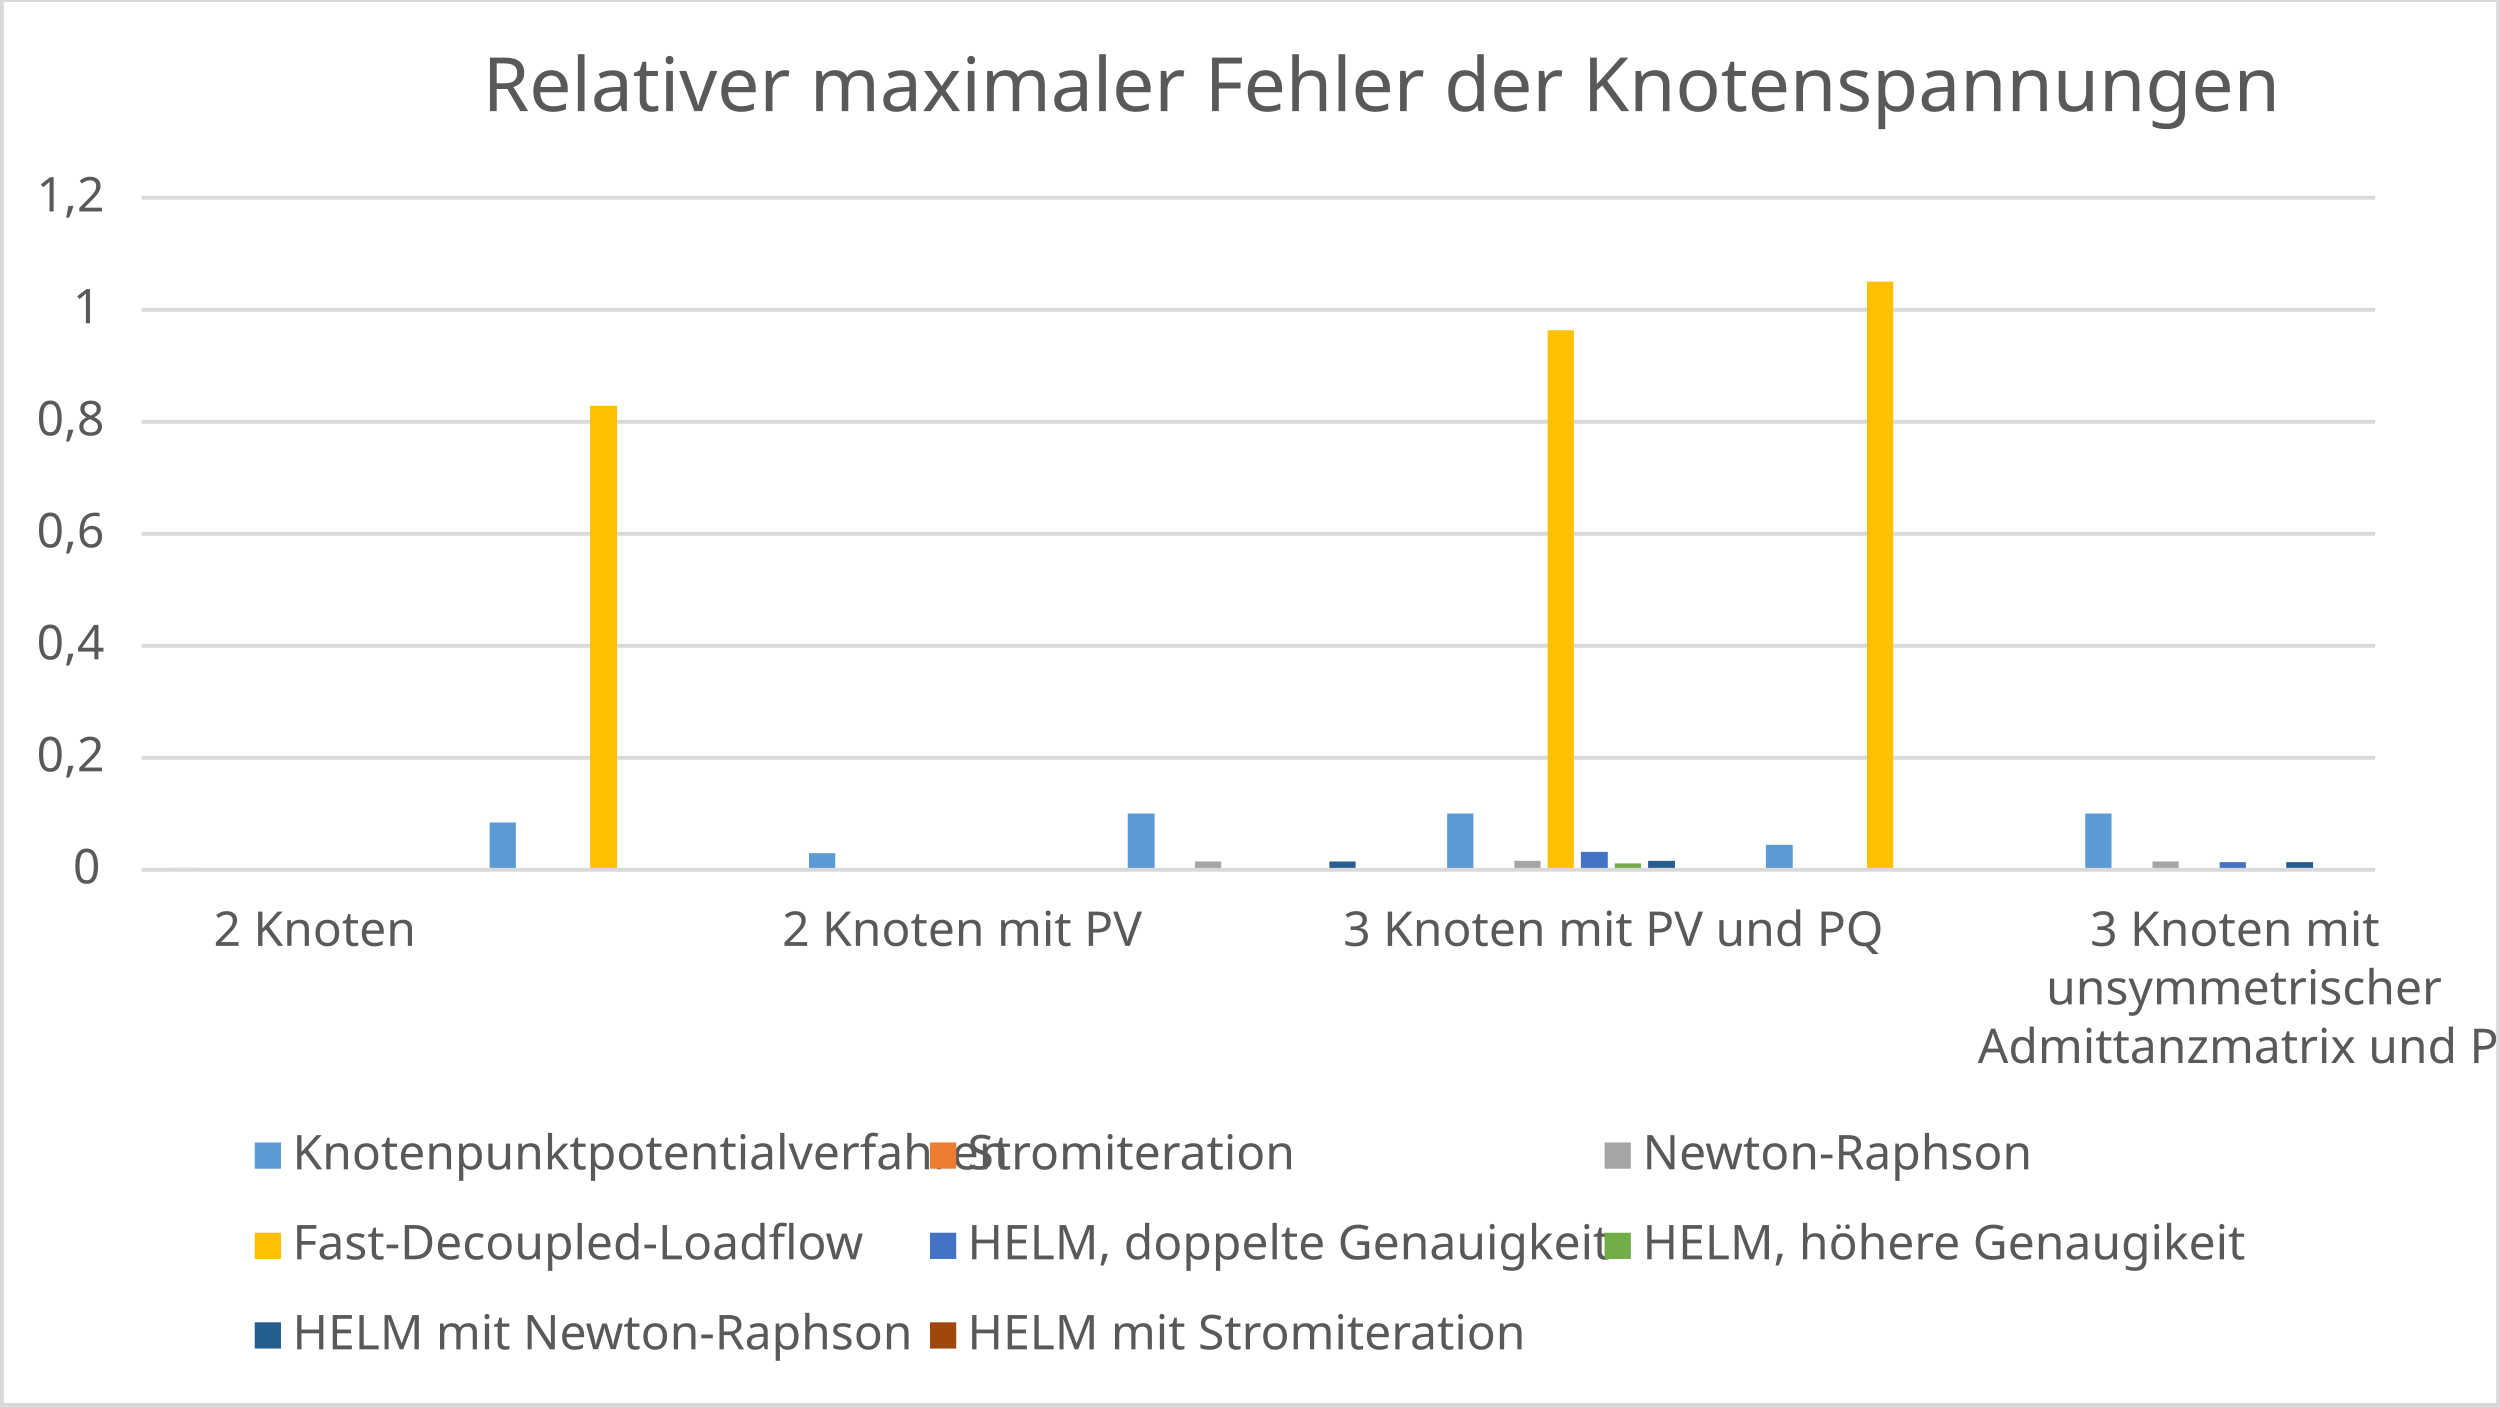
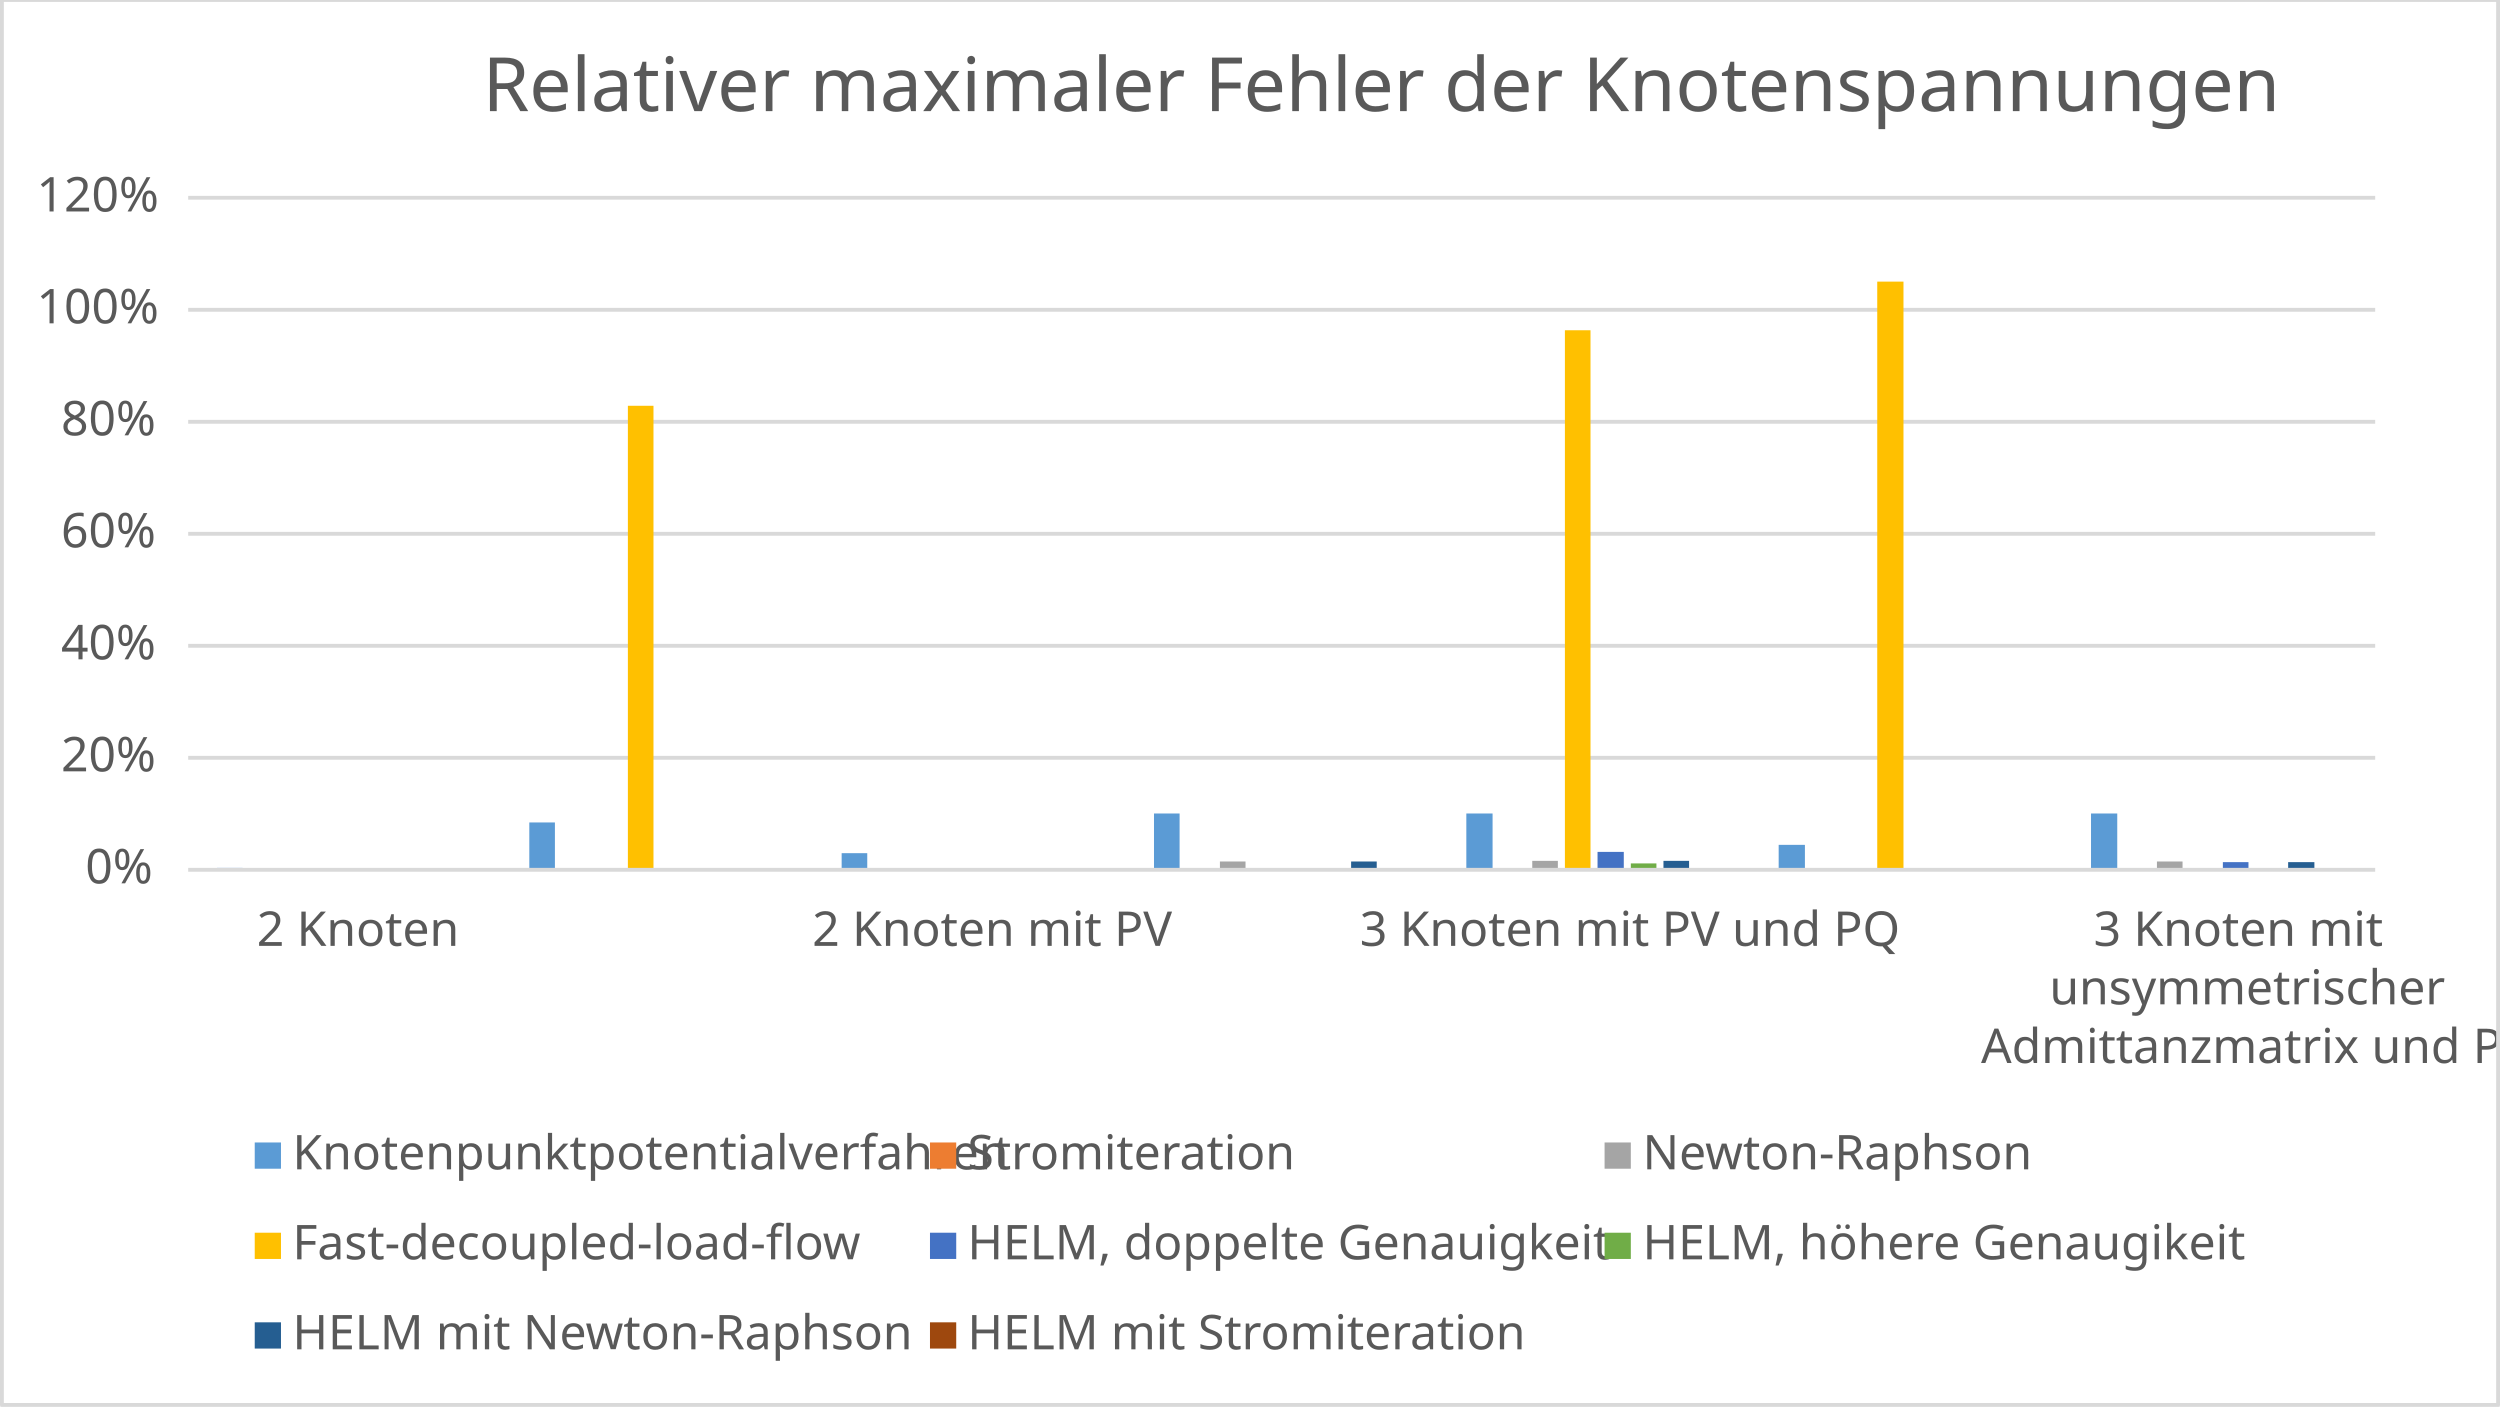
<svg xmlns="http://www.w3.org/2000/svg" id="svg2985" version="1.1" width="585.9" height="329.7" xml:space="preserve">
  <defs id="defs2989">
    <clipPath clipPathUnits="userSpaceOnUse" id="clipPath3021">
      <path d="m 72,456.72 468,0 0,263.28 -468,0 0,-263.28 z" clip-rule="evenodd" id="path3023" />
    </clipPath>
    <clipPath clipPathUnits="userSpaceOnUse" id="clipPath3033">
      <path d="m 72,456.72 468,0 0,263.28 -468,0 0,-263.28 z" clip-rule="evenodd" id="path3035" />
    </clipPath>
    <clipPath clipPathUnits="userSpaceOnUse" id="clipPath3045">
      <path d="m 72,456.72 468,0 0,263.28 -468,0 0,-263.28 z" clip-rule="evenodd" id="path3047" />
    </clipPath>
    <clipPath clipPathUnits="userSpaceOnUse" id="clipPath3057">
      <path d="m 72,456.72 468,0 0,263.28 -468,0 0,-263.28 z" clip-rule="evenodd" id="path3059" />
    </clipPath>
    <clipPath clipPathUnits="userSpaceOnUse" id="clipPath3069">
      <path d="m 72,456.72 468,0 0,263.28 -468,0 0,-263.28 z" clip-rule="evenodd" id="path3071" />
    </clipPath>
    <clipPath clipPathUnits="userSpaceOnUse" id="clipPath3081">
      <path d="m 72,456.72 468,0 0,263.28 -468,0 0,-263.28 z" clip-rule="evenodd" id="path3083" />
    </clipPath>
    <clipPath clipPathUnits="userSpaceOnUse" id="clipPath3093">
      <path d="m 72,456.72 468,0 0,263.28 -468,0 0,-263.28 z" clip-rule="evenodd" id="path3095" />
    </clipPath>
    <clipPath clipPathUnits="userSpaceOnUse" id="clipPath3105">
      <path d="m 72,456.72 468,0 0,263.28 -468,0 0,-263.28 z" clip-rule="evenodd" id="path3107" />
    </clipPath>
    <clipPath clipPathUnits="userSpaceOnUse" id="clipPath3117">
      <path d="m 72,456.72 468,0 0,263.28 -468,0 0,-263.28 z" clip-rule="evenodd" id="path3119" />
    </clipPath>
    <clipPath clipPathUnits="userSpaceOnUse" id="clipPath3129">
      <path d="m 72,456.72 468,0 0,263.28 -468,0 0,-263.28 z" clip-rule="evenodd" id="path3131" />
    </clipPath>
    <clipPath clipPathUnits="userSpaceOnUse" id="clipPath3141">
      <path d="m 72,456.72 468,0 0,263.28 -468,0 0,-263.28 z" clip-rule="evenodd" id="path3143" />
    </clipPath>
    <clipPath clipPathUnits="userSpaceOnUse" id="clipPath3153">
      <path d="m 72,456.72 468,0 0,263.28 -468,0 0,-263.28 z" clip-rule="evenodd" id="path3155" />
    </clipPath>
    <clipPath clipPathUnits="userSpaceOnUse" id="clipPath3165">
      <path d="m 72,456.72 468,0 0,263.28 -468,0 0,-263.28 z" clip-rule="evenodd" id="path3167" />
    </clipPath>
    <clipPath clipPathUnits="userSpaceOnUse" id="clipPath3177">
      <path d="m 72,456.72 468,0 0,263.28 -468,0 0,-263.28 z" clip-rule="evenodd" id="path3179" />
    </clipPath>
    <clipPath clipPathUnits="userSpaceOnUse" id="clipPath3191">
      <path d="m 72,456.72 468,0 0,263.28 -468,0 0,-263.28 z" clip-rule="evenodd" id="path3193" />
    </clipPath>
    <clipPath clipPathUnits="userSpaceOnUse" id="clipPath3205">
      <path d="m 72,456.72 468,0 0,263.28 -468,0 0,-263.28 z" clip-rule="evenodd" id="path3207" />
    </clipPath>
    <clipPath clipPathUnits="userSpaceOnUse" id="clipPath3219">
      <path d="m 72,456.72 468,0 0,263.28 -468,0 0,-263.28 z" clip-rule="evenodd" id="path3221" />
    </clipPath>
    <clipPath clipPathUnits="userSpaceOnUse" id="clipPath3233">
      <path d="m 72,456.72 468,0 0,263.28 -468,0 0,-263.28 z" clip-rule="evenodd" id="path3235" />
    </clipPath>
    <clipPath clipPathUnits="userSpaceOnUse" id="clipPath3247">
      <path d="m 72,456.72 468,0 0,263.28 -468,0 0,-263.28 z" clip-rule="evenodd" id="path3249" />
    </clipPath>
    <clipPath clipPathUnits="userSpaceOnUse" id="clipPath3261">
      <path d="m 72,456.72 468,0 0,263.28 -468,0 0,-263.28 z" clip-rule="evenodd" id="path3263" />
    </clipPath>
    <clipPath clipPathUnits="userSpaceOnUse" id="clipPath3275">
      <path d="m 72,456.72 468,0 0,263.28 -468,0 0,-263.28 z" clip-rule="evenodd" id="path3277" />
    </clipPath>
    <clipPath clipPathUnits="userSpaceOnUse" id="clipPath3289">
      <path d="m 72,456.72 468,0 0,263.28 -468,0 0,-263.28 z" clip-rule="evenodd" id="path3291" />
    </clipPath>
    <clipPath clipPathUnits="userSpaceOnUse" id="clipPath3301">
      <path d="M -2.039e-6,446.88 612,446.88 612,720 -2.039e-6,720 l 0,-273.12 z" clip-rule="evenodd" id="path3303" />
    </clipPath>
  </defs>
  <g id="g2993" transform="matrix(1.25,0,0,-1.25,-89.55,900)">
    <path d="m 72,456.6 468,0 0,263.4 -468,0 0,-263.4 z" style="fill:#ffffff;fill-opacity:1;fill-rule:evenodd;stroke:none" id="path2995" />
-     <path d="m 98.16,577.92 418.8,0 m -418.8,21 418.8,0 m -418.8,21 418.8,0 m -418.8,21 418.8,0 m -418.8,21 418.8,0 m -418.8,21 418.8,0" style="fill:none;stroke:#d9d9d9;stroke-width:0.72;stroke-linecap:butt;stroke-linejoin:round;stroke-miterlimit:10;stroke-opacity:1;stroke-dasharray:none" id="path2997" />
-     <path d="m 103.68,557.28 4.92,0 0,-0.36 -4.92,0 0,0.36 z m 59.76,8.52 4.92,0 0,-8.88 -4.92,0 0,8.88 z m 59.88,-5.76 4.92,0 0,-3.12 -4.92,0 0,3.12 z m 59.76,7.44 5.04,0 0,-10.56 -5.04,0 0,10.56 z m 59.88,0 4.92,0 0,-10.56 -4.92,0 0,10.56 z m 59.76,-5.88 5.04,0 0,-4.68 -5.04,0 0,4.68 z m 59.88,5.88 4.92,0 0,-10.56 -4.92,0 0,10.56 z" style="fill:#5b9bd5;fill-opacity:1;fill-rule:nonzero;stroke:none" id="path2999" />
-     <path d="m 169.8,557.04 4.92,0 0,-0.12 -4.92,0 0,0.12 z m 119.64,0 4.92,0 0,-0.12 -4.92,0 0,0.12 z m 59.76,0 4.92,0 0,-0.12 -4.92,0 0,0.12 z m 119.64,0 5.04,0 0,-0.12 -5.04,0 0,0.12 z" style="fill:#ed7d31;fill-opacity:1;fill-rule:nonzero;stroke:none" id="path3001" />
-     <path d="m 176.04,557.04 4.92,0 0,-0.12 -4.92,0 0,0.12 z m 59.88,0.12 4.92,0 0,-0.24 -4.92,0 0,0.24 z m 59.76,1.32 4.92,0 0,-1.56 -4.92,0 0,1.56 z m 59.88,0.12 4.92,0 0,-1.68 -4.92,0 0,1.68 z m 59.76,-1.56 4.92,0 0,-0.12 -4.92,0 0,0.12 z m 59.88,1.44 4.92,0 0,-1.56 -4.92,0 0,1.56 z" style="fill:#a5a5a5;fill-opacity:1;fill-rule:nonzero;stroke:none" id="path3003" />
-     <path d="m 182.28,643.92 5.04,0 0,-87 -5.04,0 0,87 z m 179.52,14.16 4.92,0 0,-101.16 -4.92,0 0,101.16 z m 59.88,9.12 4.92,0 0,-110.28 -4.92,0 0,110.28 z" style="fill:#ffc000;fill-opacity:1;fill-rule:nonzero;stroke:none" id="path3005" />
-     <path d="m 188.64,557.04 4.92,0 0,-0.12 -4.92,0 0,0.12 z m 119.64,0 4.92,0 0,-0.12 -4.92,0 0,0.12 z m 59.76,3.24 5.04,0 0,-3.36 -5.04,0 0,3.36 z m 59.88,-3.24 4.92,0 0,-0.12 -4.92,0 0,0.12 z m 59.88,1.32 4.92,0 0,-1.44 -4.92,0 0,1.44 z" style="fill:#4472c4;fill-opacity:1;fill-rule:nonzero;stroke:none" id="path3007" />
-     <path d="m 194.88,557.04 5.04,0 0,-0.12 -5.04,0 0,0.12 z m 119.64,0 5.04,0 0,-0.12 -5.04,0 0,0.12 z m 59.88,1.08 4.92,0 0,-1.2 -4.92,0 0,1.2 z m 59.76,-1.08 5.04,0 0,-0.12 -5.04,0 0,0.12 z m 59.88,0 4.92,0 0,-0.12 -4.92,0 0,0.12 z" style="fill:#70ad47;fill-opacity:1;fill-rule:nonzero;stroke:none" id="path3009" />
-     <path d="m 261,557.16 4.92,0 0,-0.24 -4.92,0 0,0.24 z m 59.88,1.32 4.92,0 0,-1.56 -4.92,0 0,1.56 z m 59.76,0.12 5.04,0 0,-1.68 -5.04,0 0,1.68 z m 119.64,-0.24 5.04,0 0,-1.44 -5.04,0 0,1.44 z" style="fill:#255e91;fill-opacity:1;fill-rule:nonzero;stroke:none" id="path3011" />
-     <path d="m 207.48,557.04 4.92,0 0,-0.12 -4.92,0 0,0.12 z m 119.64,0 4.92,0 0,-0.12 -4.92,0 0,0.12 z m 59.88,0 4.92,0 0,-0.12 -4.92,0 0,0.12 z m 119.64,0 4.92,0 0,-0.12 -4.92,0 0,0.12 z" style="fill:#9e480e;fill-opacity:1;fill-rule:nonzero;stroke:none" id="path3013" />
-     <path d="m 98.16,556.92 418.8,0" style="fill:none;stroke:#d9d9d9;stroke-width:0.72;stroke-linecap:butt;stroke-linejoin:round;stroke-miterlimit:10;stroke-opacity:1;stroke-dasharray:none" id="path3015" />
+     <path d="m 106.92,577.92 410.04,0 m -410.04,21 410.04,0 m -410.04,21 410.04,0 m -410.04,21 410.04,0 m -410.04,21 410.04,0 m -410.04,21 410.04,0" style="fill:none;stroke:#d9d9d9;stroke-width:0.72;stroke-linecap:butt;stroke-linejoin:round;stroke-miterlimit:10;stroke-opacity:1;stroke-dasharray:none" id="path2997" />
+     <path d="m 112.32,557.28 4.8,0 0,-0.36 -4.8,0 0,0.36 z m 58.56,8.52 4.8,0 0,-8.88 -4.8,0 0,8.88 z m 58.56,-5.76 4.8,0 0,-3.12 -4.8,0 0,3.12 z m 58.56,7.44 4.8,0 0,-10.56 -4.8,0 0,10.56 z m 58.56,0 4.92,0 0,-10.56 -4.92,0 0,10.56 z m 58.56,-5.88 4.92,0 0,-4.68 -4.92,0 0,4.68 z m 58.56,5.88 4.92,0 0,-10.56 -4.92,0 0,10.56 z" style="fill:#5b9bd5;fill-opacity:1;fill-rule:nonzero;stroke:none" id="path2999" />
+     <path d="m 177,557.04 4.8,0 0,-0.12 -4.8,0 0,0.12 z m 117.12,0 4.92,0 0,-0.12 -4.92,0 0,0.12 z m 58.56,0 4.92,0 0,-0.12 -4.92,0 0,0.12 z m 117.24,0 4.8,0 0,-0.12 -4.8,0 0,0.12 z" style="fill:#ed7d31;fill-opacity:1;fill-rule:nonzero;stroke:none" id="path3001" />
+     <path d="m 183.12,557.04 4.92,0 0,-0.12 -4.92,0 0,0.12 z m 58.56,0.12 4.92,0 0,-0.24 -4.92,0 0,0.24 z m 58.68,1.32 4.8,0 0,-1.56 -4.8,0 0,1.56 z m 58.56,0.12 4.8,0 0,-1.68 -4.8,0 0,1.68 z m 58.56,-1.56 4.8,0 0,-0.12 -4.8,0 0,0.12 z m 58.56,1.44 4.8,0 0,-1.56 -4.8,0 0,1.56 z" style="fill:#a5a5a5;fill-opacity:1;fill-rule:nonzero;stroke:none" id="path3003" />
+     <path d="m 189.36,643.92 4.8,0 0,-87 -4.8,0 0,87 z m 175.68,14.16 4.8,0 0,-101.16 -4.8,0 0,101.16 z m 58.56,9.12 4.92,0 0,-110.28 -4.92,0 0,110.28 z" style="fill:#ffc000;fill-opacity:1;fill-rule:nonzero;stroke:none" id="path3005" />
+     <path d="m 195.48,557.04 4.8,0 0,-0.12 -4.8,0 0,0.12 z m 117.12,0 4.92,0 0,-0.12 -4.92,0 0,0.12 z m 58.56,3.24 4.92,0 0,-3.36 -4.92,0 0,3.36 z m 58.56,-3.24 4.92,0 0,-0.12 -4.92,0 0,0.12 z m 58.68,1.32 4.8,0 0,-1.44 -4.8,0 0,1.44 z" style="fill:#4472c4;fill-opacity:1;fill-rule:nonzero;stroke:none" id="path3007" />
+     <path d="m 201.6,557.04 4.92,0 0,-0.12 -4.92,0 0,0.12 z m 117.24,0 4.8,0 0,-0.12 -4.8,0 0,0.12 z m 58.56,1.08 4.8,0 0,-1.2 -4.8,0 0,1.2 z m 58.56,-1.08 4.8,0 0,-0.12 -4.8,0 0,0.12 z m 58.56,0 4.8,0 0,-0.12 -4.8,0 0,0.12 z" style="fill:#70ad47;fill-opacity:1;fill-rule:nonzero;stroke:none" id="path3009" />
+     <path d="m 266.4,557.16 4.8,0 0,-0.24 -4.8,0 0,0.24 z m 58.56,1.32 4.8,0 0,-1.56 -4.8,0 0,1.56 z m 58.56,0.12 4.8,0 0,-1.68 -4.8,0 0,1.68 z m 117.12,-0.24 4.92,0 0,-1.44 -4.92,0 0,1.44 z" style="fill:#255e91;fill-opacity:1;fill-rule:nonzero;stroke:none" id="path3011" />
+     <path d="m 213.96,557.04 4.8,0 0,-0.12 -4.8,0 0,0.12 z m 117.12,0 4.92,0 0,-0.12 -4.92,0 0,0.12 z m 58.56,0 4.92,0 0,-0.12 -4.92,0 0,0.12 z m 117.24,0 4.8,0 0,-0.12 -4.8,0 0,0.12 z" style="fill:#9e480e;fill-opacity:1;fill-rule:nonzero;stroke:none" id="path3013" />
+     <path d="m 106.92,556.92 410.04,0" style="fill:none;stroke:#d9d9d9;stroke-width:0.72;stroke-linecap:butt;stroke-linejoin:round;stroke-miterlimit:10;stroke-opacity:1;stroke-dasharray:none" id="path3015" />
    <g id="g3017">
      <g id="g3019" clip-path="url(#clipPath3021)">
-         <text transform="matrix(1,0,0,-1,85.32,554.38)" id="text3025">
-           <tspan style="font-size:9px;font-variant:normal;font-weight:normal;writing-mode:lr-tb;fill:#595959;fill-opacity:1;fill-rule:nonzero;stroke:none;font-family:Calibri;-inkscape-font-specification:Calibri" x="0" y="0" id="tspan3027">0</tspan>
+         <text transform="matrix(1,0,0,-1,87.648,554.38)" id="text3025">
+           <tspan style="font-size:9px;font-variant:normal;font-weight:normal;writing-mode:lr-tb;fill:#595959;fill-opacity:1;fill-rule:nonzero;stroke:none;font-family:Calibri;-inkscape-font-specification:Calibri" x="0 4.56" y="0" id="tspan3027">0%</tspan>
        </text>
      </g>
    </g>
    <g id="g3029">
      <g id="g3031" clip-path="url(#clipPath3033)">
-         <text transform="matrix(1,0,0,-1,78.504,575.38)" id="text3037">
-           <tspan style="font-size:9px;font-variant:normal;font-weight:normal;writing-mode:lr-tb;fill:#595959;fill-opacity:1;fill-rule:nonzero;stroke:none;font-family:Calibri;-inkscape-font-specification:Calibri" x="0 4.563 6.813" y="0" id="tspan3039">0,2</tspan>
+         <text transform="matrix(1,0,0,-1,83.088,575.38)" id="text3037">
+           <tspan style="font-size:9px;font-variant:normal;font-weight:normal;writing-mode:lr-tb;fill:#595959;fill-opacity:1;fill-rule:nonzero;stroke:none;font-family:Calibri;-inkscape-font-specification:Calibri" x="0 4.56 9.12" y="0" id="tspan3039">20%</tspan>
        </text>
      </g>
    </g>
    <g id="g3041">
      <g id="g3043" clip-path="url(#clipPath3045)">
-         <text transform="matrix(1,0,0,-1,78.504,596.38)" id="text3049">
-           <tspan style="font-size:9px;font-variant:normal;font-weight:normal;writing-mode:lr-tb;fill:#595959;fill-opacity:1;fill-rule:nonzero;stroke:none;font-family:Calibri;-inkscape-font-specification:Calibri" x="0 4.563 6.813" y="0" id="tspan3051">0,4</tspan>
+         <text transform="matrix(1,0,0,-1,83.088,596.38)" id="text3049">
+           <tspan style="font-size:9px;font-variant:normal;font-weight:normal;writing-mode:lr-tb;fill:#595959;fill-opacity:1;fill-rule:nonzero;stroke:none;font-family:Calibri;-inkscape-font-specification:Calibri" x="0 4.56 9.12" y="0" id="tspan3051">40%</tspan>
        </text>
      </g>
    </g>
    <g id="g3053">
      <g id="g3055" clip-path="url(#clipPath3057)">
-         <text transform="matrix(1,0,0,-1,78.504,617.38)" id="text3061">
-           <tspan style="font-size:9px;font-variant:normal;font-weight:normal;writing-mode:lr-tb;fill:#595959;fill-opacity:1;fill-rule:nonzero;stroke:none;font-family:Calibri;-inkscape-font-specification:Calibri" x="0 4.563 6.813" y="0" id="tspan3063">0,6</tspan>
+         <text transform="matrix(1,0,0,-1,83.088,617.38)" id="text3061">
+           <tspan style="font-size:9px;font-variant:normal;font-weight:normal;writing-mode:lr-tb;fill:#595959;fill-opacity:1;fill-rule:nonzero;stroke:none;font-family:Calibri;-inkscape-font-specification:Calibri" x="0 4.56 9.12" y="0" id="tspan3063">60%</tspan>
        </text>
      </g>
    </g>
    <g id="g3065">
      <g id="g3067" clip-path="url(#clipPath3069)">
-         <text transform="matrix(1,0,0,-1,78.504,638.38)" id="text3073">
-           <tspan style="font-size:9px;font-variant:normal;font-weight:normal;writing-mode:lr-tb;fill:#595959;fill-opacity:1;fill-rule:nonzero;stroke:none;font-family:Calibri;-inkscape-font-specification:Calibri" x="0 4.563 6.813" y="0" id="tspan3075">0,8</tspan>
+         <text transform="matrix(1,0,0,-1,83.088,638.38)" id="text3073">
+           <tspan style="font-size:9px;font-variant:normal;font-weight:normal;writing-mode:lr-tb;fill:#595959;fill-opacity:1;fill-rule:nonzero;stroke:none;font-family:Calibri;-inkscape-font-specification:Calibri" x="0 4.56 9.12" y="0" id="tspan3075">80%</tspan>
        </text>
      </g>
    </g>
    <g id="g3077">
      <g id="g3079" clip-path="url(#clipPath3081)">
-         <text transform="matrix(1,0,0,-1,85.32,659.38)" id="text3085">
-           <tspan style="font-size:9px;font-variant:normal;font-weight:normal;writing-mode:lr-tb;fill:#595959;fill-opacity:1;fill-rule:nonzero;stroke:none;font-family:Calibri;-inkscape-font-specification:Calibri" x="0" y="0" id="tspan3087">1</tspan>
+         <text transform="matrix(1,0,0,-1,78.504,659.38)" id="text3085">
+           <tspan style="font-size:9px;font-variant:normal;font-weight:normal;writing-mode:lr-tb;fill:#595959;fill-opacity:1;fill-rule:nonzero;stroke:none;font-family:Calibri;-inkscape-font-specification:Calibri" x="0 4.56 9.12 13.68" y="0" id="tspan3087">100%</tspan>
        </text>
      </g>
    </g>
    <g id="g3089">
      <g id="g3091" clip-path="url(#clipPath3093)">
        <text transform="matrix(1,0,0,-1,78.504,680.35)" id="text3097">
-           <tspan style="font-size:9px;font-variant:normal;font-weight:normal;writing-mode:lr-tb;fill:#595959;fill-opacity:1;fill-rule:nonzero;stroke:none;font-family:Calibri;-inkscape-font-specification:Calibri" x="0 4.563 6.813" y="0" id="tspan3099">1,2</tspan>
+           <tspan style="font-size:9px;font-variant:normal;font-weight:normal;writing-mode:lr-tb;fill:#595959;fill-opacity:1;fill-rule:nonzero;stroke:none;font-family:Calibri;-inkscape-font-specification:Calibri" x="0 4.56 9.12 13.68" y="0" id="tspan3099">120%</tspan>
        </text>
      </g>
    </g>
    <g id="g3101">
      <g id="g3103" clip-path="url(#clipPath3105)">
-         <text transform="matrix(1,0,0,-1,111.67,542.66)" id="text3109">
+         <text transform="matrix(1,0,0,-1,119.78,542.66)" id="text3109">
          <tspan style="font-size:9px;font-variant:normal;font-weight:normal;writing-mode:lr-tb;fill:#595959;fill-opacity:1;fill-rule:nonzero;stroke:none;font-family:Calibri;-inkscape-font-specification:Calibri" x="0 4.563 6.597 11.277 15.957 20.745 23.76 28.188" y="0" id="tspan3111">2 Knoten</tspan>
        </text>
      </g>
    </g>
    <g id="g3113">
      <g id="g3115" clip-path="url(#clipPath3117)">
-         <text transform="matrix(1,0,0,-1,218.28,542.66)" id="text3121">
+         <text transform="matrix(1,0,0,-1,223.92,542.66)" id="text3121">
          <tspan style="font-size:9px;font-variant:normal;font-weight:normal;writing-mode:lr-tb;fill:#595959;fill-opacity:1;fill-rule:nonzero;stroke:none;font-family:Calibri;-inkscape-font-specification:Calibri" x="0 4.563 6.597 11.277 15.957 20.745 23.76 28.188 32.976 35.01 42.201 44.271 47.259 49.293 53.973" y="0" id="tspan3123">2 Knoten mit PV</tspan>
        </text>
      </g>
    </g>
    <g id="g3125">
      <g id="g3127" clip-path="url(#clipPath3129)">
-         <text transform="matrix(1,0,0,-1,323.47,542.66)" id="text3133">
+         <text transform="matrix(1,0,0,-1,326.59,542.66)" id="text3133">
          <tspan style="font-size:9px;font-variant:normal;font-weight:normal;writing-mode:lr-tb;fill:#595959;fill-opacity:1;fill-rule:nonzero;stroke:none;font-family:Calibri;-inkscape-font-specification:Calibri" x="0 4.563 6.597 11.277 15.957 20.745 23.76 28.188 32.976 35.01 42.201 44.271 47.259 49.293 53.973 59.013 61.047 65.844 70.524 75.204 77.238 81.918" y="0" id="tspan3135">3 Knoten mit PV und PQ</tspan>
        </text>
      </g>
    </g>
    <g id="g3137">
      <g id="g3139" clip-path="url(#clipPath3141)">
-         <text transform="matrix(1,0,0,-1,463.51,542.66)" id="text3145">
+         <text transform="matrix(1,0,0,-1,464.16,542.66)" id="text3145">
          <tspan style="font-size:9px;font-variant:normal;font-weight:normal;writing-mode:lr-tb;fill:#595959;fill-opacity:1;fill-rule:nonzero;stroke:none;font-family:Calibri;-inkscape-font-specification:Calibri" x="0 4.563 6.597 11.277 15.957 20.745 23.76 28.188 32.976 35.01 42.201 44.271" y="0" id="tspan3147">3 Knoten mit</tspan>
        </text>
      </g>
    </g>
    <g id="g3149">
      <g id="g3151" clip-path="url(#clipPath3153)">
-         <text transform="matrix(1,0,0,-1,455.26,531.7)" id="text3157">
+         <text transform="matrix(1,0,0,-1,455.88,531.7)" id="text3157">
          <tspan style="font-size:9px;font-variant:normal;font-weight:normal;writing-mode:lr-tb;fill:#595959;fill-opacity:1;fill-rule:nonzero;stroke:none;font-family:Calibri;-inkscape-font-specification:Calibri" x="0 4.68 9.468 12.951 17.028 24.219 31.41 35.892 38.871 42.102 44.145 47.628 51.462 56.142 60.696" y="0" id="tspan3159">unsymmetrischer</tspan>
        </text>
      </g>
    </g>
    <g id="g3161">
      <g id="g3163" clip-path="url(#clipPath3165)">
-         <text transform="matrix(1,0,0,-1,442.44,520.7)" id="text3169">
+         <text transform="matrix(1,0,0,-1,443.06,520.7)" id="text3169">
          <tspan style="font-size:9px;font-variant:normal;font-weight:normal;writing-mode:lr-tb;fill:#595959;fill-opacity:1;fill-rule:nonzero;stroke:none;font-family:Calibri;-inkscape-font-specification:Calibri" x="0 5.157 9.945 17.136 19.206 22.185 25.2 29.511 34.299 37.782 44.973 49.284 52.299 55.44 57.573 61.416 63.45 68.139 72.927 77.607 79.641 84.321" y="0" id="tspan3171">Admittanzmatrix und PV</tspan>
        </text>
      </g>
    </g>
    <g id="g3173">
      <g id="g3175" clip-path="url(#clipPath3177)">
        <text transform="matrix(1,0,0,-1,162.14,699.17)" id="text3181">
          <tspan style="font-size:14.04px;font-variant:normal;font-weight:normal;writing-mode:lr-tb;fill:#595959;fill-opacity:1;fill-rule:nonzero;stroke:none;font-family:Calibri;-inkscape-font-specification:Calibri" x="0 7.441 14.433 17.662 24.247 28.95 32.18 38.413 45.405 50.305 53.169 64.331 70.93 77.009 80.281 91.443 98.168 101.397 108.389 113.289 116.406 122.639 129.631 136.918 140.147 147.139 152.039 155.156 162.471 169.463 174.363 177.466 184.542 191.857 199.256 203.861 210.853 218.139 223.629 231 237.725 245.026 252.341 259.656 266.971 273.457 280.449" y="0" id="tspan3183">Relativer maximaler Fehler der Knotenspannungen</tspan>
        </text>
      </g>
    </g>
    <path d="m 119.4,500.88 4.92,0 0,4.92 -4.92,0 0,-4.92 z" style="fill:#5b9bd5;fill-opacity:1;fill-rule:evenodd;stroke:none" id="path3185" />
    <g id="g3187">
      <g id="g3189" clip-path="url(#clipPath3191)">
        <text transform="matrix(1,0,0,-1,126.48,500.76)" id="text3195">
          <tspan style="font-size:9px;font-variant:normal;font-weight:normal;writing-mode:lr-tb;fill:#595959;fill-opacity:1;fill-rule:nonzero;stroke:none;font-family:Calibri;-inkscape-font-specification:Calibri" x="0 4.68 9.36 14.148 17.163 21.591 26.379 31.059 35.847 40.527 44.622 47.61 52.398 57.078 60.093 64.629 69.309 72.324 74.349 78.66 80.82 84.78 89.334 92.475 95.22 99.531 104.211 107.352 111.879" y="0" id="tspan3197">Knotenpunktpotentialverfahren</tspan>
        </text>
      </g>
    </g>
    <path d="m 246,500.88 4.92,0 0,4.92 -4.92,0 0,-4.92 z" style="fill:#ed7d31;fill-opacity:1;fill-rule:evenodd;stroke:none" id="path3199" />
    <g id="g3201">
      <g id="g3203" clip-path="url(#clipPath3205)">
        <text transform="matrix(1,0,0,-1,253.03,500.76)" id="text3209">
          <tspan style="font-size:9px;font-variant:normal;font-weight:normal;writing-mode:lr-tb;fill:#595959;fill-opacity:1;fill-rule:nonzero;stroke:none;font-family:Calibri;-inkscape-font-specification:Calibri" x="0 4.077 7.191 10.332 14.994 22.185 24.255 27.342 31.779 34.92 39.231 42.219 44.262 49.05" y="0" id="tspan3211">Stromiteration</tspan>
        </text>
      </g>
    </g>
    <path d="m 372.48,500.88 4.92,0 0,4.92 -4.92,0 0,-4.92 z" style="fill:#a5a5a5;fill-opacity:1;fill-rule:evenodd;stroke:none" id="path3213" />
    <g id="g3215">
      <g id="g3217" clip-path="url(#clipPath3219)">
        <text transform="matrix(1,0,0,-1,379.61,500.76)" id="text3223">
          <tspan style="font-size:9px;font-variant:normal;font-weight:normal;writing-mode:lr-tb;fill:#595959;fill-opacity:1;fill-rule:nonzero;stroke:none;font-family:Calibri;-inkscape-font-specification:Calibri" x="0 5.76 10.314 16.677 19.791 24.471 29.151 31.905 36.819 41.13 45.819 50.607 54.09 58.878" y="0" id="tspan3225">Newton-Raphson</tspan>
        </text>
      </g>
    </g>
    <path d="m 119.4,483.96 4.92,0 0,4.92 -4.92,0 0,-4.92 z" style="fill:#ffc000;fill-opacity:1;fill-rule:evenodd;stroke:none" id="path3227" />
    <g id="g3229">
      <g id="g3231" clip-path="url(#clipPath3233)">
        <text transform="matrix(1,0,0,-1,126.48,483.89)" id="text3237">
-           <tspan style="font-size:9px;font-variant:normal;font-weight:normal;writing-mode:lr-tb;fill:#595959;fill-opacity:1;fill-rule:nonzero;stroke:none;font-family:Calibri;-inkscape-font-specification:Calibri" x="0 4.077 8.388 11.988 15.003 17.757 23.292 27.711 31.545 36.333 41.013 45.693 47.844 52.281 56.961 59.715 63.549 68.229 72.54 77.337 80.082 82.152 86.814" y="0" id="tspan3239">Fast-Decoupled-Loadflow</tspan>
+           <tspan style="font-size:9px;font-variant:normal;font-weight:normal;writing-mode:lr-tb;fill:#595959;fill-opacity:1;fill-rule:nonzero;stroke:none;font-family:Calibri;-inkscape-font-specification:Calibri" x="0 4.077 8.388 11.988 15.003 17.757 22.428 26.982 30.699 35.487 40.167 44.955 46.998 51.435 56.223 58.977 61.047 65.7 70.011 74.808 77.562 80.208 82.359 87.039" y="0" id="tspan3239">Fast-decoupled-load-flow</tspan>
        </text>
      </g>
    </g>
    <path d="m 246,483.96 4.92,0 0,4.92 -4.92,0 0,-4.92 z" style="fill:#4472c4;fill-opacity:1;fill-rule:evenodd;stroke:none" id="path3241" />
    <g id="g3243">
      <g id="g3245" clip-path="url(#clipPath3247)">
        <text transform="matrix(1,0,0,-1,253.03,483.89)" id="text3251">
          <tspan style="font-size:9px;font-variant:normal;font-weight:normal;writing-mode:lr-tb;fill:#595959;fill-opacity:1;fill-rule:nonzero;stroke:none;font-family:Calibri;-inkscape-font-specification:Calibri" x="0 5.634 9.954 13.788 21.483 23.733 25.767 30.492 35.262 39.942 44.622 49.176 51.219 54.234 58.662 60.696 66.456 70.893 75.681 79.884 84.672 86.715 90.918 95.013 99.549 101.592" y="0" id="tspan3253">HELM, doppelte Genauigkeit</tspan>
        </text>
      </g>
    </g>
    <path d="m 372.48,483.96 4.92,0 0,4.92 -4.92,0 0,-4.92 z" style="fill:#70ad47;fill-opacity:1;fill-rule:evenodd;stroke:none" id="path3255" />
    <g id="g3257">
      <g id="g3259" clip-path="url(#clipPath3261)">
        <text transform="matrix(1,0,0,-1,379.61,483.89)" id="text3265">
          <tspan style="font-size:9px;font-variant:normal;font-weight:normal;writing-mode:lr-tb;fill:#595959;fill-opacity:1;fill-rule:nonzero;stroke:none;font-family:Calibri;-inkscape-font-specification:Calibri" x="0 5.634 9.954 13.788 21.483 23.733 25.767 30.492 35.262 39.942 44.379 47.61 52.047 54.081 59.724 64.278 68.958 73.269 77.958 82.269 84.312 88.407 92.835 94.878" y="0" id="tspan3267">HELM, höhere Genaugikeit</tspan>
        </text>
      </g>
    </g>
    <path d="m 119.4,467.16 4.92,0 0,4.92 -4.92,0 0,-4.92 z" style="fill:#255e91;fill-opacity:1;fill-rule:evenodd;stroke:none" id="path3269" />
    <g id="g3271">
      <g id="g3273" clip-path="url(#clipPath3275)">
        <text transform="matrix(1,0,0,-1,126.48,467.02)" id="text3279">
          <tspan style="font-size:9px;font-variant:normal;font-weight:normal;writing-mode:lr-tb;fill:#595959;fill-opacity:1;fill-rule:nonzero;stroke:none;font-family:Calibri;-inkscape-font-specification:Calibri" x="0 5.634 9.954 13.788 21.483 23.517 30.708 32.751 35.766 37.8 43.659 48.096 54.567 57.582 62.244 67.032 69.786 74.592 78.903 83.7 88.38 91.863 96.651" y="0" id="tspan3281">HELM mit Newton-Raphson</tspan>
        </text>
      </g>
    </g>
    <path d="m 246,467.16 4.92,0 0,4.92 -4.92,0 0,-4.92 z" style="fill:#9e480e;fill-opacity:1;fill-rule:evenodd;stroke:none" id="path3283" />
    <g id="g3285">
      <g id="g3287" clip-path="url(#clipPath3289)">
        <text transform="matrix(1,0,0,-1,253.03,467.02)" id="text3293">
          <tspan style="font-size:9px;font-variant:normal;font-weight:normal;writing-mode:lr-tb;fill:#595959;fill-opacity:1;fill-rule:nonzero;stroke:none;font-family:Calibri;-inkscape-font-specification:Calibri" x="0 5.634 9.954 13.788 21.483 23.517 30.708 32.751 35.766 37.8 41.985 45 48.105 52.785 59.976 62.136 65.151 69.579 72.72 77.031 80.019 82.062 86.85" y="0" id="tspan3295">HELM mit Stromiteration</tspan>
        </text>
      </g>
    </g>
    <g id="g3297">
      <g id="g3299" clip-path="url(#clipPath3301)">
        <path d="m 72,456.6 468,0 0,263.4 -468,0 0,-263.4 z" style="fill:none;stroke:#d9d9d9;stroke-width:0.72;stroke-linecap:butt;stroke-linejoin:round;stroke-miterlimit:10;stroke-opacity:1;stroke-dasharray:none" id="path3305" />
      </g>
    </g>
  </g>
</svg>
